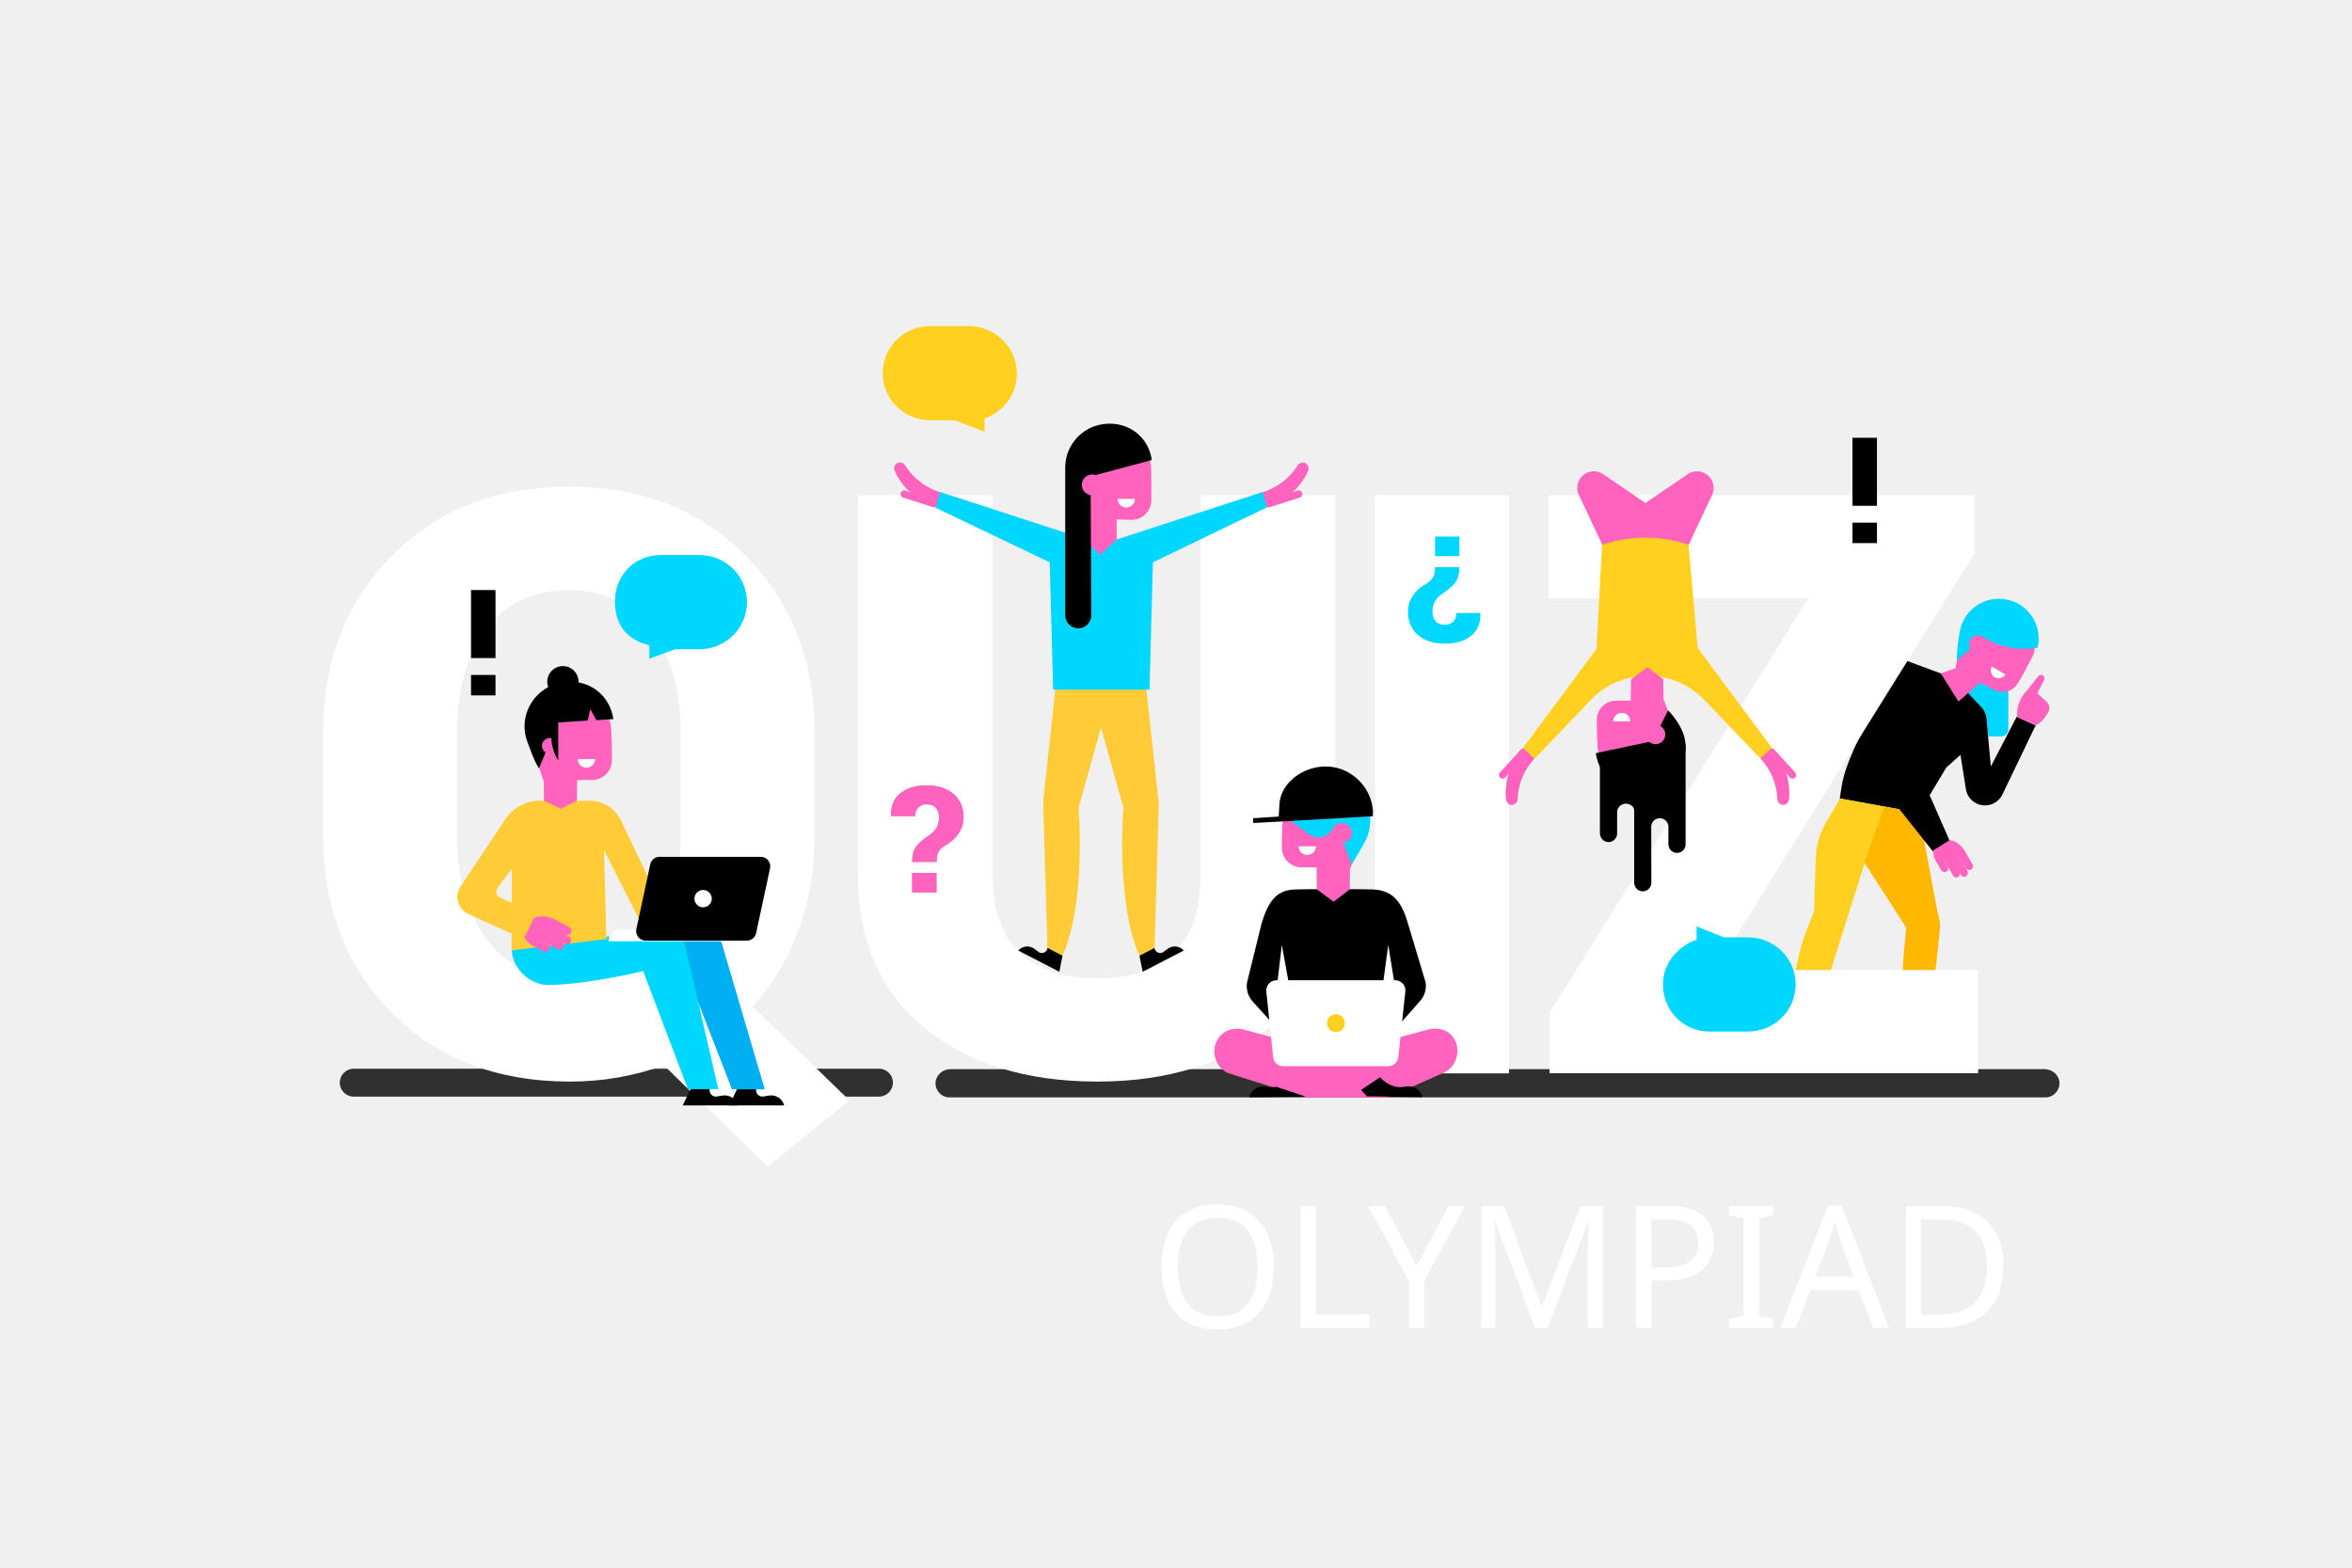
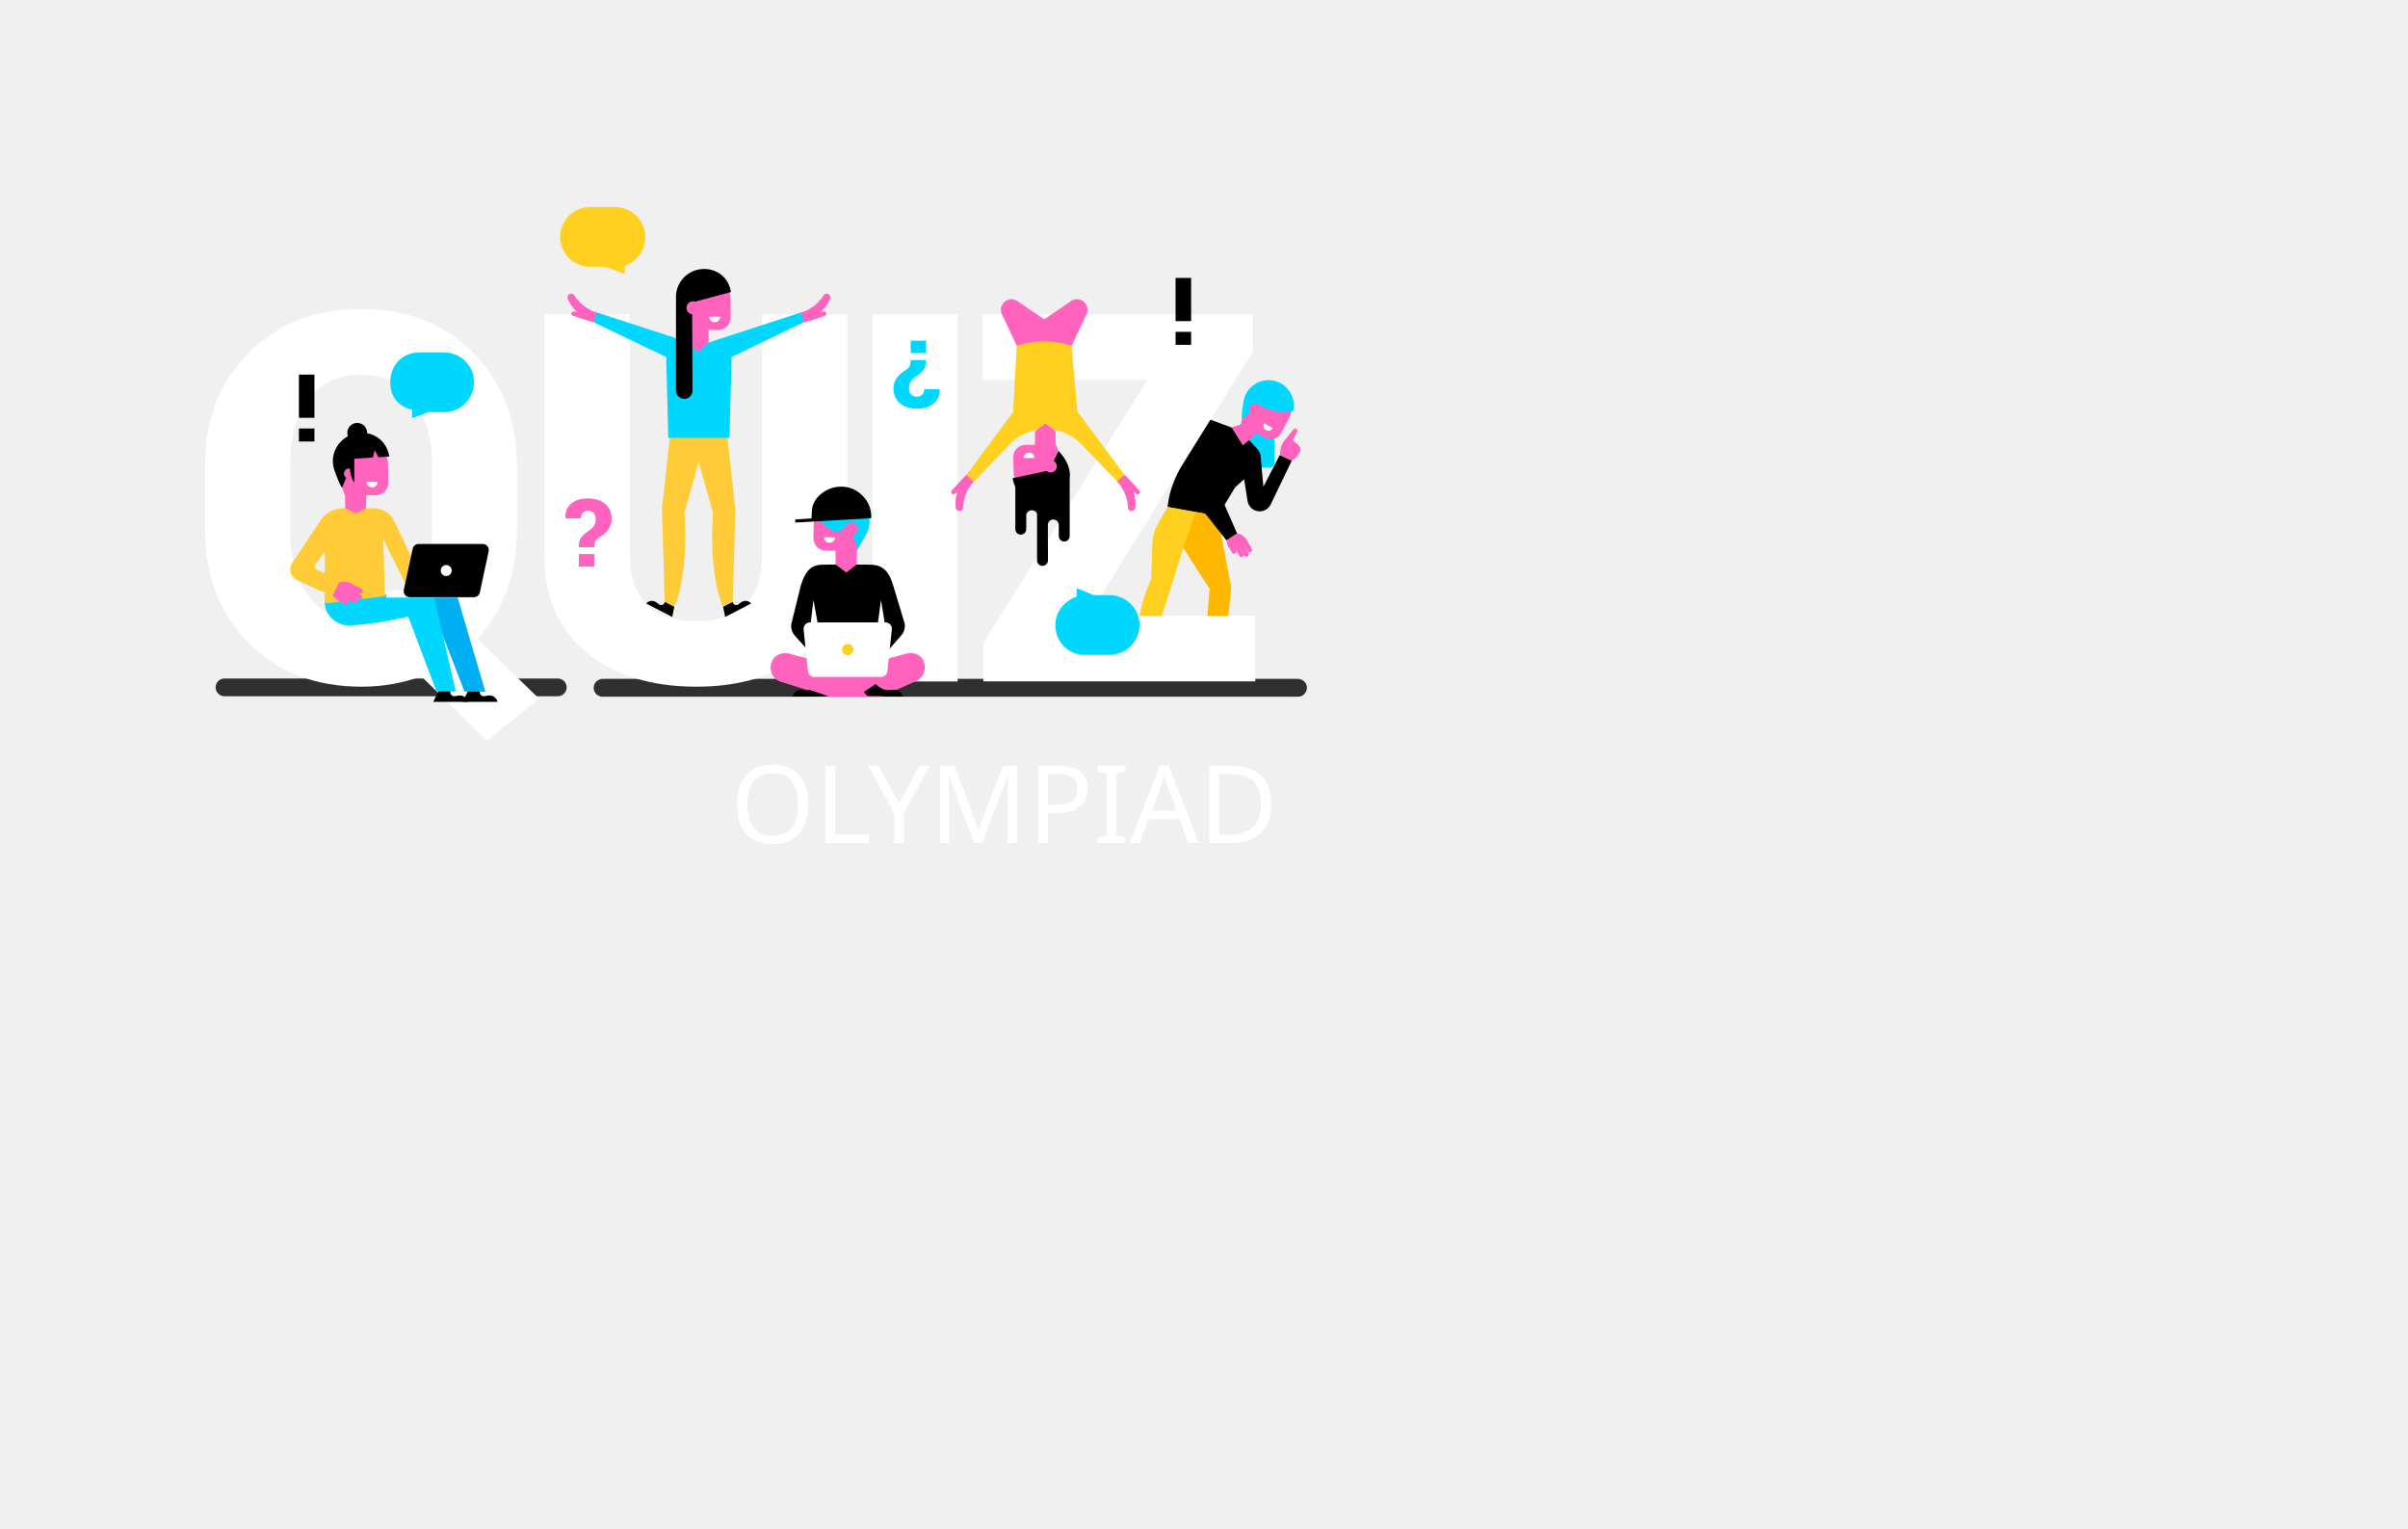
- <svg xmlns="http://www.w3.org/2000/svg" version="1.1" id="Layer_1" x="0px" y="0px" viewBox="0 0 1518 1012" style="enable-background:new 0 0 1518 1012;" xml:space="preserve">
+ <svg xmlns="http://www.w3.org/2000/svg" width="2449" height="1554">
  <style type="text/css">
	.st0{opacity:0.8;}
	.st1{fill:#00D7FF;}
	.st2{fill:#FF63BE;}
	.st3{fill:#FFFFFF;}
	.st4{fill:#FFD01F;}
	.st5{fill:#FFB700;}
	.st6{fill:#00AEF2;}
	.st7{fill:#FFCC38;}
	.st8{font-family:'Arial-BoldMT';}
	.st9{font-size:110px;}
</style>
  <g>
    <g class="st0">
      <path d="M1319.7,690.2H613.3c-4.9,0-9.2,3.8-9.5,8.6c-0.3,5.2,3.8,9.6,9,9.6h707.4c5.1,0,9.2-4.4,9-9.6    C1328.9,694,1324.6,690.2,1319.7,690.2z" />
      <path d="M567.3,707.9h-339c-5,0-9-4-9-9l0,0c0-5,4-9,9-9h339c5,0,9,4,9,9l0,0C576.3,703.9,572.2,707.9,567.3,707.9z" />
    </g>
    <g>
      <g>
        <g>
          <path class="st1" d="M1291.7,475.4h-17.8c-2.4,0-4.4-2-4.4-4.4v-36.9h26.7V471C1296.1,473.4,1294.1,475.4,1291.7,475.4z" />
          <path class="st2" d="M1311.1,425.1c4.2-6.8,2.8-18.3-4.5-25.9c-7.1-7.3-18.1-9-27.1-4.3l-1.5,0.8c-5.9,3.1-10.1,8.5-11.7,14.9      l-4.3,20.9l-9.2,3l2.6,25.9l8.7-7.7l13.9-12l8.8,4.5c5.4,3.1,12.3,1.3,15.5-4.1l0.1-0.1l2.7-4.5L1311.1,425.1z" />
          <path class="st1" d="M1314.2,418.2l0.9-0.1c3.1-13.2-4.6-26.7-17.6-30.5l0,0c-14.8-4.4-30.1,5.1-32.7,20.2      c-0.9,5-1.9,11.7-1.9,18.6l17.3-14.8l1.5,0.8C1291.6,417.9,1303,420,1314.2,418.2z" />
          <path class="st3" d="M1294.3,435.4c-1.4,2.4-4.5,3.2-6.9,1.8c-2.4-1.4-3.2-4.5-1.8-6.9" />
          <path d="M1284.9,494.8L1282,463c-0.5-2.5-1.6-4.9-3.4-6.7l-8.4-8.9l-6.2,5.4l-11.4-18.1l-22.2-8.2c0,0-37.1,51.1-41.8,81.2      l-1.2,7.8l51.1,9.3l17.7-29.4l9.1-8.1l3.5,22.1c1,6.2,6.4,10.7,12.7,10.5h0c4.7-0.1,8.9-2.9,10.9-7.1l21.4-44.5l-12.2-5.6      L1284.9,494.8z" />
          <path class="st4" d="M1169.5,664.9l34-108c0,0,30.2-19,34.2-29.8l0.9-2.4l-51.1-9.3l-6.9,12.2c-5.4,7.7-8.4,16.8-8.7,26.1      l-1.1,34.7l-5.2,13.1c-4.5,11.4-9,34.1-9.7,46.3l-1.1,17.1H1169.5z" />
          <path class="st5" d="M1228.3,658.8l0.7,6.2h16l6.9-63.8c0.6-4,0.1-8.1-1.3-11.8l-12.1-64.6l-22.4-4.1l-12.7,36.3l26.9,41.9      C1230.4,598.8,1225.6,637.9,1228.3,658.8z" />
          <ellipse transform="matrix(0.5096 -0.8604 0.8604 0.5096 268.1209 1302.352)" class="st2" cx="1276.6" cy="416" rx="5.8" ry="5.8" />
        </g>
        <polygon points="1221.9,459.4 1213.3,506.5 1247.5,549.6 1258.2,542.5 1239.3,499.4 1239,448.1    " />
        <path class="st2" d="M1314,468.2L1314,468.2c2.4-1.3,4.5-3.1,6-5.4l2.1-3.2c1.1-2.3,0.5-5.1-1.4-6.8l-5.8-5.3l4.4-8.5     c0.6-1.2,0-2.8-1.3-3.2l0,0c-0.9-0.3-2,0-2.6,0.8l-7.3,9.3l-0.7,0.7c-1.4,1.5-2.5,3.2-3.4,5l0,0c-1.1,2.3-1.8,4.8-2,7.3l-0.3,3.8     L1314,468.2z" />
      </g>
      <g>
        <g>
          <path class="st2" d="M1272.2,561.3L1272.2,561.3c1.2-0.7,1.6-2.1,0.9-3.3l-5.3-9.2l-6-0.7l7,12.3      C1269.5,561.6,1271,562,1272.2,561.3z" />
          <path class="st2" d="M1268.9,565.7L1268.9,565.7c1.2-0.7,1.6-2.1,0.9-3.3l-8-14.4l-4.2,2.4l8,14.3      C1266.3,566,1267.8,566.4,1268.9,565.7z" />
          <path class="st2" d="M1263.8,566.1L1263.8,566.1c1.2-0.7,1.6-2.1,0.9-3.3l-7-12.3l-4.2,2.4l7,12.3      C1261.1,566.4,1262.6,566.8,1263.8,566.1z" />
          <path class="st2" d="M1256.2,562.7L1256.2,562.7c1.2-0.7,1.6-2.1,0.9-3.3l-3.7-6.5l-4.2,2.4l3.7,6.5      C1253.6,562.9,1255.1,563.3,1256.2,562.7z" />
        </g>
        <path class="st2" d="M1250.6,557.7l-2.4-4.2l-0.5-4.6l11-6.6l0.3,0.1c4.1,0.9,7.2,3.7,9.3,7.3l0.3-0.2L1250.6,557.7z" />
      </g>
    </g>
    <g>
      <path class="st3" d="M525.7,539.9c0,21.7-3.5,42-10.4,60.7c-6.9,18.8-16.8,35.2-29.6,49.2l62.5,60.5l-52.8,42.8l-66.9-65.4    c-9.4,3.4-19.2,6-29.3,7.8c-10.2,1.8-20.6,2.7-31.4,2.7c-47.3,0-85.7-14.9-115.1-44.7c-29.4-29.8-44.1-67.7-44.1-113.7v-67.2    c0-45.8,14.6-83.6,44-113.5c29.3-29.9,67.5-44.9,114.7-44.9c46.8,0,84.9,15,114.3,44.9c29.4,29.9,44.1,67.8,44.1,113.5V539.9z     M439.3,472.2c0-26.7-6.3-48.5-18.8-65.6c-12.6-17.1-30.3-25.6-53.2-25.6c-23.4,0-41.3,8.5-53.7,25.5    c-12.4,17-18.6,38.9-18.6,65.7v67.7c0,27,6.3,49,18.8,66.1c12.6,17.1,30.5,25.6,54,25.6c22.7,0,40.3-8.5,52.8-25.6    c12.5-17.1,18.7-39.1,18.7-66.1V472.2z" />
      <path class="st3" d="M861.7,319.7v244.5c0,42.5-14.1,75.5-42.4,98.9c-28.3,23.4-65.3,35.1-111.1,35.1c-46.3,0-83.6-11.7-112-35.1    c-28.4-23.4-42.5-56.4-42.5-98.9V319.7h86.9v244.5c0,22.9,5.9,39.9,17.7,50.9c11.8,11,28.5,16.5,50,16.5    c21.4,0,37.8-5.5,49.3-16.4c11.5-10.9,17.3-27.9,17.3-51V319.7H861.7z" />
      <path class="st3" d="M973.9,692.9h-86.4V319.7h86.4V692.9z" />
      <path class="st3" d="M1106.8,626.2h169.9v66.6h-276.6v-39L1167,386.3H999.4v-66.6h275v37.4L1106.8,626.2z" />
    </g>
    <g>
      <path d="M446.2,702.1l-5.6,11.5h35.5l0,0c-1.1-4.3-5.3-7.1-9.7-6.4l-4.3,0.7c-3,0-5-3-3.8-5.8l0,0H446.2z" />
      <path d="M476.2,702.1l-5.6,11.5h35.5l0,0c-1.1-4.3-5.3-7.1-9.7-6.4l-4.3,0.7c-3,0-5-3-3.8-5.8l0,0H476.2z" />
      <g>
        <g>
          <path class="st6" d="M472.4,703.1L441,622.3L405,604.1l-40.9,22.1l-11.4-17.6l44.6,5l59.9-13.6c4.9,1.9,8.5,6.3,9.4,11.5      l27,91.7H472.4z" />
          <path class="st1" d="M435.1,601.9c4.5,2.4,7.5,6.8,7.9,11.8l20.6,89.4H444l-28.9-76.2c0,0-36.6,8.9-61.7,8.9      c-11,0-23.1-10.4-23.1-23.1v-4.1L435.1,601.9z" />
          <path class="st7" d="M415.3,599.2l10.8-16.5l-25.3-53.1c-3.7-7.7-11.5-12.7-20.1-12.7h-32.2c-9.7,0-18.7,5.2-23.5,13.7      l-27.8,41.8c-4.1,6.2-1.7,14.5,5,17.6l28,12.7v10.8l61.2-7.3l-1.6-57.5L415.3,599.2z M322.9,579.5c-2.5-1.1-3.4-4.3-1.7-6.5      l9.1-12.2v22L322.9,579.5z" />
          <path class="st2" d="M394.5,471.1c0.1-8.8-7.6-19.1-18.9-22.1c-10.9-2.9-22.4,1.6-28.3,11.2l-1,1.6c-3.9,6.2-4.9,13.8-2.7,20.8      l7.4,22l0.1,12.3l10.9,5.2l10.3-5.2l0.2-13.4l9.9,0c6.9-0.1,12.5-5.7,12.5-12.7v-0.1l0-9.3L394.5,471.1z" />
          <path class="st3" d="M384.1,490c0,3.1-2.5,5.6-5.6,5.6c-3.1,0-5.6-2.5-5.6-5.6" />
          <g>
            <g>
              <path class="st2" d="M368.5,602.1L368.5,602.1c0.7-1.3,0.2-2.9-1.1-3.6l-10.4-5.4l-7,3.4l14.9,6.8        C366.2,603.9,367.8,603.4,368.5,602.1z" />
              <path class="st2" d="M368.2,608.2L368.2,608.2c0.7-1.3,0.2-2.9-1.1-3.6l-16-8.6l-2.5,4.8l16,8.5        C365.8,610,367.5,609.5,368.2,608.2z" />
              <path class="st2" d="M363.6,611.6L363.6,611.6c0.7-1.3,0.2-2.9-1.1-3.6l-13.9-7.3l-2.5,4.8l13.9,7.3        C361.3,613.5,362.9,613,363.6,611.6z" />
              <path class="st2" d="M354.5,613L354.5,613c0.7-1.3,0.2-2.9-1.1-3.6l-7.3-3.8l-2.5,4.8l7.3,3.8        C352.2,614.8,353.8,614.3,354.5,613z" />
            </g>
            <path class="st2" d="M346.3,611.7l-3.4-1.8c-0.8-0.4-1.6-1.1-2.2-1.8l-2.3-2.8l6.3-12.8l0.3-0.1c4.4-1.6,8.9-0.9,13,1.2       L346.3,611.7z" />
          </g>
          <path d="M360.5,441L360.5,441c14.2-3.6,29,3.2,34,17.6c1.3,3.7,1.3,5.6,1.3,5.6l-10.9,0.7l-3.9-7.1l-1.7,7.3l-19,1.3l-12.5,29.6      c-3.9-6.7-5.2-11.4-7.3-16.8C334.2,463.2,343.6,445.2,360.5,441z" />
          <circle class="st2" cx="354.9" cy="481.5" r="5.1" />
          <circle cx="363.3" cy="440.1" r="10.1" />
          <path d="M360.3,456.8v34.1c0,0-6.1-8.7-4-19.7S360.3,456.8,360.3,456.8z" />
        </g>
      </g>
      <g>
        <path class="st3" d="M467.2,607.6h-74.4l0,0c0-4.1,3.3-7.5,7.5-7.5h67V607.6z" />
        <path d="M482,607.2h-65.3c-3.9,0-6.8-3.6-6-7.4l9-41.9c0.6-2.8,3.1-4.8,6-4.8H491c3.9,0,6.8,3.6,6,7.4l-9,41.9     C487.4,605.2,484.9,607.2,482,607.2z" />
        <circle class="st3" cx="453.8" cy="580.1" r="5.6" />
      </g>
    </g>
    <path class="st4" d="M656.3,241.1c0-17-14.1-30.6-31.1-30.6h-24.7c-17,0-30.8,13.4-30.8,30.4c0,17,13.8,30.4,30.8,30.4h15.6   l19.4,7.4v-8.6C647.7,266,656.3,254.7,656.3,241.1z" />
    <path class="st1" d="M1073.3,635.5c0,17,13.1,30.4,30.1,30.4h24.7c17,0,30.8-13.4,30.8-30.4s-13.8-30.4-30.8-30.4h-15.6l-17.5-7.1   v8.6C1082.8,610.8,1073.3,621.9,1073.3,635.5z" />
    <path class="st1" d="M396.9,388.2c0-17,12.7-29.9,29.7-29.9h24.7c17,0,30.8,13.4,30.8,30.4c0,17-13.8,30.4-30.8,30.4h-15.6   l-16.6,6.1v-8.6C402.8,412.4,396.9,401.8,396.9,388.2z" />
    <g>
      <path class="st1" d="M941.9,365.8c0,4.3-0.8,7.6-2.3,9.8c-1.5,2.2-4.3,4.7-8.4,7.5c-2.1,1.3-3.7,2.9-4.9,4.9    c-1.2,1.9-1.8,4.2-1.8,6.7c0,2.6,0.7,4.7,2.1,6.3c1.4,1.6,3.4,2.3,6,2.3c2.1,0,3.8-0.6,5.2-1.9c1.4-1.3,2.1-3.2,2.2-5.7h15.4    l0.1,0.3c0.1,6.5-2,11.3-6.2,14.6c-4.2,3.3-9.8,4.9-16.7,4.9c-7.4,0-13.2-1.9-17.5-5.6c-4.2-3.7-6.4-8.8-6.4-15.1    c0-3.9,1.2-7.5,3.5-10.7c2.3-3.3,5.3-5.8,8.9-7.7c2-1.3,3.3-2.7,4-4.2c0.7-1.5,1.1-3.6,1.1-6.1H941.9z M926.2,346.4h15.7V359    h-15.7V346.4z" />
    </g>
    <g>
      <g>
        <path class="st2" d="M588.7,556.7c0-4.3,0.8-7.6,2.3-9.8c1.5-2.2,4.3-4.7,8.4-7.5c2.1-1.3,3.7-2.9,4.9-4.9     c1.2-1.9,1.8-4.2,1.8-6.7c0-2.6-0.7-4.7-2.1-6.3c-1.4-1.6-3.4-2.3-6-2.3c-2.1,0-3.8,0.6-5.2,1.9c-1.4,1.3-2.1,3.2-2.2,5.7h-15.4     l-0.1-0.3c-0.1-6.5,2-11.3,6.2-14.6c4.2-3.3,9.8-4.9,16.7-4.9c7.4,0,13.2,1.9,17.5,5.6c4.3,3.7,6.4,8.8,6.4,15.1     c0,3.9-1.2,7.5-3.5,10.7c-2.3,3.3-5.3,5.8-8.9,7.7c-2,1.3-3.3,2.7-4,4.2c-0.7,1.5-1,3.6-1,6.1H588.7z M604.4,576.1h-15.7v-12.6     h15.7V576.1z" />
      </g>
      <g>
        <path class="st2" d="M588.7,556.7c0-4.3,0.8-7.6,2.3-9.8c1.5-2.2,4.3-4.7,8.4-7.5c2.1-1.3,3.7-2.9,4.9-4.9     c1.2-1.9,1.8-4.2,1.8-6.7c0-2.6-0.7-4.7-2.1-6.3c-1.4-1.6-3.4-2.3-6-2.3c-2.1,0-3.8,0.6-5.2,1.9c-1.4,1.3-2.1,3.2-2.2,5.7h-15.4     l-0.1-0.3c-0.1-6.5,2-11.3,6.2-14.6c4.2-3.3,9.8-4.9,16.7-4.9c7.4,0,13.2,1.9,17.5,5.6c4.3,3.7,6.4,8.8,6.4,15.1     c0,3.9-1.2,7.5-3.5,10.7c-2.3,3.3-5.3,5.8-8.9,7.7c-2,1.3-3.3,2.7-4,4.2c-0.7,1.5-1,3.6-1,6.1H588.7z M604.4,576.1h-15.7v-12.6     h15.7V576.1z" />
      </g>
    </g>
    <g>
      <path d="M319.8,424.8H304v-43.9h15.8V424.8z M319.8,448.9H304v-13.2h15.8V448.9z" />
    </g>
    <g>
      <path d="M1211.4,326.5h-15.8v-43.9h15.8V326.5z M1211.4,350.6h-15.8v-13.2h15.8V350.6z" />
    </g>
    <g>
      <path d="M685.8,616.8l-2.1,10.5l-26.5-13.7l0,0c2.6-3,7.1-3.5,10.4-1.1l3.1,2.3c2.4,1.2,5.2-0.4,5.4-3l0,0L685.8,616.8z" />
      <path d="M735.4,616.8l2.1,10.5l26.5-13.7l0,0c-2.6-3-7.1-3.5-10.4-1.1l-3.1,2.3c-2.4,1.2-5.2-0.4-5.4-3l0,0L735.4,616.8z" />
      <path class="st7" d="M747.6,515.8l-7.7-70.5l-26.9-10.6l-2.5,0.9l-2.5-0.9l-26.9,10.6l-7.7,70.5c-0.1,0.9-0.1,1.7-0.1,2.6    l2.7,93.4l9.7,5c0,0,6.6-11.9,9.7-40.7c3-28.8,0.7-54.6,0.7-54.6l14.5-51.8l14.5,51.8c0,0-2.4,25.8,0.7,54.6    c3,28.8,9.7,40.7,9.7,40.7l9.7-5l2.7-93.4C747.8,517.6,747.7,516.7,747.6,515.8z" />
      <g>
        <g>
          <path class="st2" d="M837.5,316.7l-20.4,6.5l1.4,4.5l20.4-6.5c1.2-0.4,1.9-1.7,1.5-3C840.1,317,838.7,316.3,837.5,316.7z" />
          <path class="st2" d="M813.6,319l1.6-1.3c9-2.9,16.8-8.8,22-16.8l0.4-0.6c1.3-2,4.1-2.3,5.8-0.7l0,0c1.2,1.1,1.5,2.8,0.9,4.3l0,0      c-4.1,9.3-11.5,16.7-20.8,20.9l-10.3,4.6L813.6,319z" />
        </g>
        <g>
          <path class="st2" d="M584.2,316.7l20.4,6.5l-1.4,4.5l-20.4-6.5c-1.2-0.4-1.9-1.7-1.5-3C581.6,317,583,316.3,584.2,316.7z" />
          <path class="st2" d="M608.1,319l-1.6-1.3c-9-2.9-16.8-8.8-22-16.8l-0.4-0.6c-1.3-2-4.1-2.3-5.8-0.7l0,0      c-1.2,1.1-1.5,2.8-0.9,4.3l0,0c4.1,9.3,11.5,16.7,20.8,20.9l10.3,4.6L608.1,319z" />
        </g>
        <path class="st1" d="M814.9,317.6l-94,30.6c-0.1,0-20,0-20.1,0l-94-30.6l-2.9,10.2l73.6,35.2l2.2,82.2h62.2l2.2-82.2l73.6-35.5     L814.9,317.6z" />
        <path class="st2" d="M743,302.8c0.1-8.9-7.7-19.3-19.2-22.4c-11-2.9-22.6,1.7-28.7,11.3l-1,1.6c-3.9,6.3-4.9,14-2.8,21.1     l7.5,22.3l-0.4,10.8l11.8,10.6l10.5-9.9l0-12.9l9.8,0.3c7-0.1,12.6-5.8,12.6-12.8v-0.1l0-9.4L743,302.8z" />
        <path d="M695.9,405.6L695.9,405.6c4.7,0,8.4-3.8,8.4-8.5l-0.4-89.6l39.4-10.5c0,0,0-1.8-1.2-5.4c-4.8-14-19.3-20.7-33.2-17.2h0     c-13,3.3-21.5,15-21.4,27.6c0,1.1,0,67.3,0,95.2C687.5,401.8,691.3,405.6,695.9,405.6z" />
        <path class="st3" d="M732.5,322c0,3.1-2.5,5.6-5.6,5.6c-3.1,0-5.6-2.5-5.6-5.6" />
      </g>
      <circle class="st2" cx="704.9" cy="313" r="6.7" />
    </g>
    <g>
      <path d="M1032.6,489.9v47.9c0,2.8,1.9,5.3,4.6,5.7c3.5,0.6,6.5-2.1,6.5-5.4v-13.8c0-3.1,2.6-5.5,5.6-5.5c2.6,0,5.4,1.8,5.4,4.2    v46.6c0,2.8,1.9,5.3,4.6,5.7c3.5,0.6,6.5-2.1,6.5-5.5l-0.1-36c0-3.2,2.6-5.8,5.8-5.6l0,0c3,0.1,5.3,2.6,5.3,5.6v11    c0,2.8,1.9,5.3,4.6,5.7c3.5,0.6,6.5-2.1,6.5-5.5v-64.6L1032.6,489.9z" />
      <path class="st2" d="M1034.1,351.6h27.9h27.9l15.1-32.1c3.5-7.5-2.5-16-10.8-15.2l0,0c-1.8,0.2-3.5,0.8-4.9,1.8l-27.3,18.6    l-27.3-18.6c-1.5-1-3.2-1.6-4.9-1.8l0,0c-8.3-0.8-14.3,7.7-10.8,15.2L1034.1,351.6z" />
      <g>
        <path class="st2" d="M971.5,501.9l14.4-15.7l-3.5-3.2L968,498.7c-0.9,1-0.8,2.4,0.2,3.3C969.1,502.9,970.6,502.9,971.5,501.9z" />
        <path class="st2" d="M990.8,488.1l-0.7,1.9c-6.4,7-10.1,15.9-10.6,25.3l0,0.7c-0.1,2.3-2.3,4-4.6,3.5l0,0     c-1.6-0.4-2.7-1.7-2.9-3.3l0,0c-1.1-10,1.6-20.1,7.5-28.2l6.6-9.1L990.8,488.1z" />
      </g>
      <g>
        <path class="st2" d="M1155.2,501.9l-14.4-15.7l3.5-3.2l14.4,15.7c0.9,1,0.8,2.4-0.2,3.3C1157.6,502.9,1156.1,502.9,1155.2,501.9z     " />
        <path class="st2" d="M1135.8,488.1l0.7,1.9c6.4,7,10.1,15.9,10.6,25.3l0,0.7c0.1,2.3,2.3,4,4.6,3.5l0,0c1.6-0.4,2.7-1.7,2.9-3.3     l0,0c1.1-10-1.6-20.1-7.5-28.2l-6.6-9.1L1135.8,488.1z" />
        <path class="st4" d="M1143.6,482.8l-47.9-64.5l-5.9-66.7l-3.8-1.1c-15.5-4.5-31.9-4.6-47.4-0.2l-4.6,1.3l-3.6,67.3l-47.4,63.9     l7.4,7.1l36.2-38c9.5-10,22.8-15.7,36.6-15.7l0,0c13.9,0,27.1,5.6,36.7,15.6l36.2,37.7L1143.6,482.8z" />
      </g>
      <path class="st2" d="M1031,480.8c-0.1,8.6,7.5,18.7,18.5,21.6c10.7,2.9,21.9-1.6,27.7-11l1-1.5c3.8-6.1,4.8-13.6,2.7-20.4    l-7.3-18.1l-0.1-12.9l-10.3-7.8l-10.5,7.8l-0.2,13.8l-9.7,0c-6.8,0.1-12.2,5.6-12.2,12.4v0.1l0,5.7L1031,480.8z" />
      <path class="st3" d="M1041.2,465.7c0-3,2.4-5.5,5.5-5.5c3,0,5.5,2.4,5.5,5.5" />
      <path d="M1066.7,478.4l-36.7,7.8c0,0,0,1.9,1.3,5.6c5,14.5,19.8,21.3,34.2,17.7c13.2-3.3,22.4-15.5,22.4-27.8    c0-12.3-11.3-23.1-11.3-23.1L1066.7,478.4z" />
      <circle class="st2" cx="1068.5" cy="474.1" r="6.3" />
    </g>
    <g>
      <path d="M908.2,594.5c-4.2-13.7-10.3-19.6-21.5-20.3c-5-0.3-46.8-0.3-51.7,0c-11.3,0.7-16.5,7.8-20.7,21.7l-9.5,38.5    c-0.6,4.3,0.7,8.7,3.6,12l12.9,14.3l6-50.7l11,60.4h49.5l8.2-60.4l8.1,50.3l12.5-14.2c2.9-3.3,4.2-7.7,3.5-12L908.2,594.5z" />
      <path class="st2" d="M827.7,530.8c-0.1-8.8,7.7-19.1,19-22.2c10.9-2.9,22.5,1.6,28.4,11.3l1,1.6c3.9,6.3,4.9,13.9,2.7,20.9    l-7.5,18.5l-0.1,13.2l-10.5,8l-10.8-8l-0.2-14.2l-9.9,0c-6.9-0.1-12.5-5.8-12.5-12.7V547l0-5.8L827.7,530.8z" />
      <path class="st3" d="M838.1,546.3c0,3.1,2.5,5.6,5.6,5.6c3.1,0,5.6-2.5,5.6-5.6" />
      <path class="st1" d="M872.5,558l7.8-13.4c1-1.7,1.8-3.5,2.5-5.4l0-0.1c5.1-15.1-2.5-32.1-17.7-37.1c-0.7-0.2-1.5-0.5-2.2-0.6    c-14.7-3.7-29.9,3.3-35,18.2c-1.3,3.8-1.3,5.7-1.3,5.7l18.4,13.4c4.2,3.1,10.1,2.4,13.5-1.6l3.8-4.5L872.5,558z" />
      <circle class="st2" cx="866.1" cy="537.7" r="6.4" />
      <path class="st2" d="M938.4,670.4c-3.4-5.5-9.9-7.4-16.2-5.9l-27.9,7.5h-64.2l-27.9-7.5c-6.3-1.5-12.8,0.8-16.2,6.3    c-4.8,7.8-1.6,18.4,6.8,22l49.9,15.7h52.8l36.1-15.9C940,688.9,943.2,678.2,938.4,670.4z" />
      <path d="M878.5,703.6l3.7,4.1l35.8,0.5l0,0c-1-4.4-5.2-7.4-9.7-6.9l-4.4,0.5c-8,0-13.2-6.4-13.2-6.4L878.5,703.6z" />
      <path d="M823.6,701.5c-1,0.2-2.1,0.4-3.2,0.4l-4.4-0.5c-4.5-0.5-8.7,2.4-9.7,6.9l36.4-0.4L823.6,701.5z" />
      <g>
        <path class="st3" d="M896,688.3h-67.8c-3.4,0-6.2-2.5-6.5-5.9l-4.4-42.3c-0.4-3.9,2.6-7.3,6.5-7.3h76.7c3.9,0,7,3.4,6.5,7.3     l-4.5,42.3C902.2,685.7,899.4,688.3,896,688.3z" />
        <circle class="st4" cx="862.2" cy="660.5" r="5.8" />
      </g>
      <path d="M825.3,527.1c0.1-1.6,0.4-6.1,0.5-8.6c1.1-13.3,15.5-24.1,30.5-23.7c12.7,0.3,24,8.8,28.2,20.8c0.9,2.7,1.4,5,1.6,8.1    l-0.1,3.2l-77.1,4.4l-0.2-3.1L825.3,527.1z" />
    </g>
  </g>
  <text transform="matrix(1 0 0 1 742.9202 857.1904)" class="st3 st8 st9">OLYMPIAD</text>
</svg>
